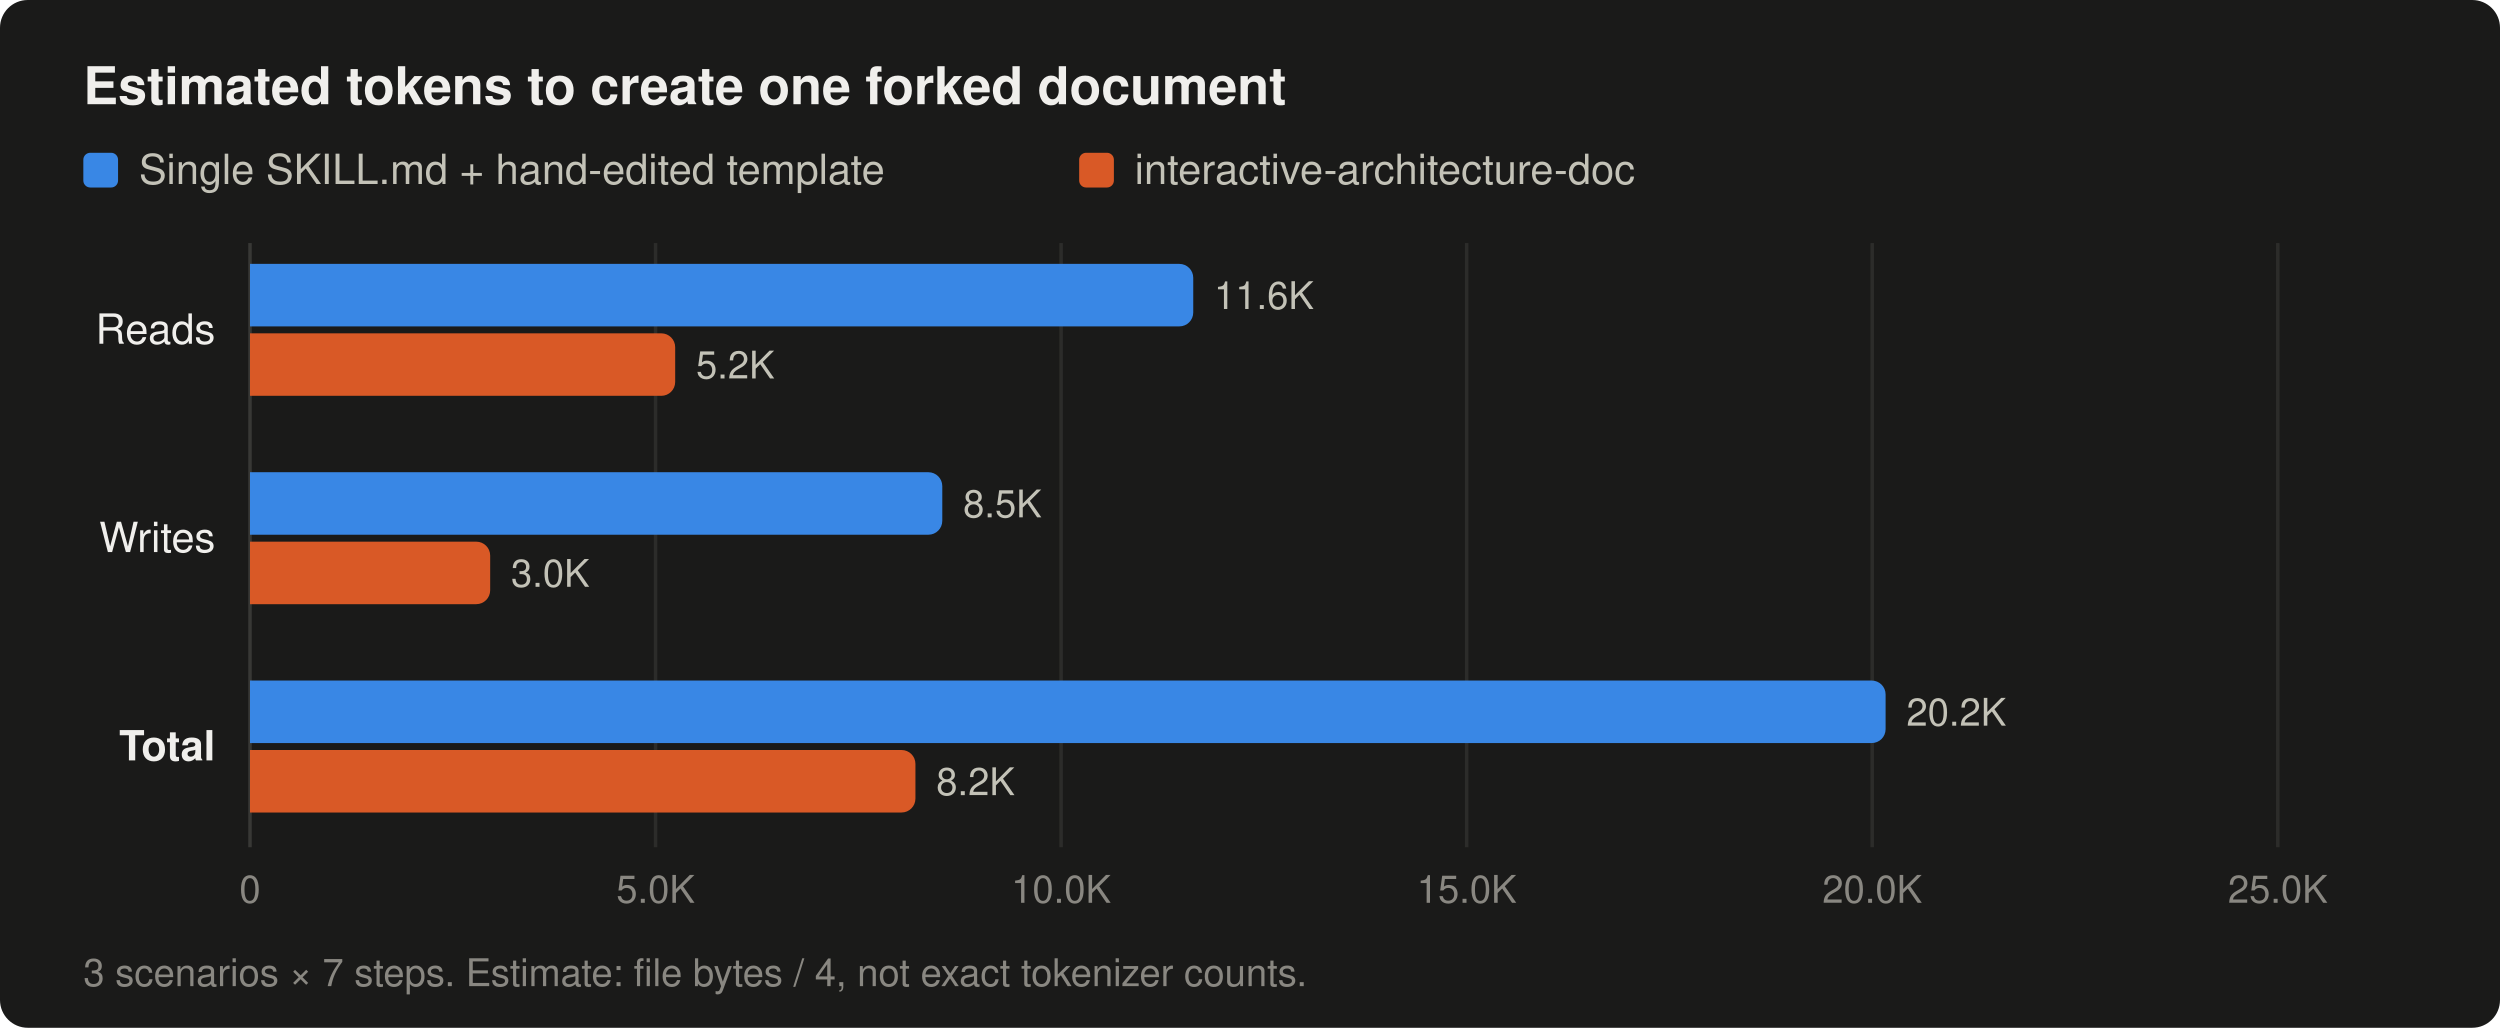
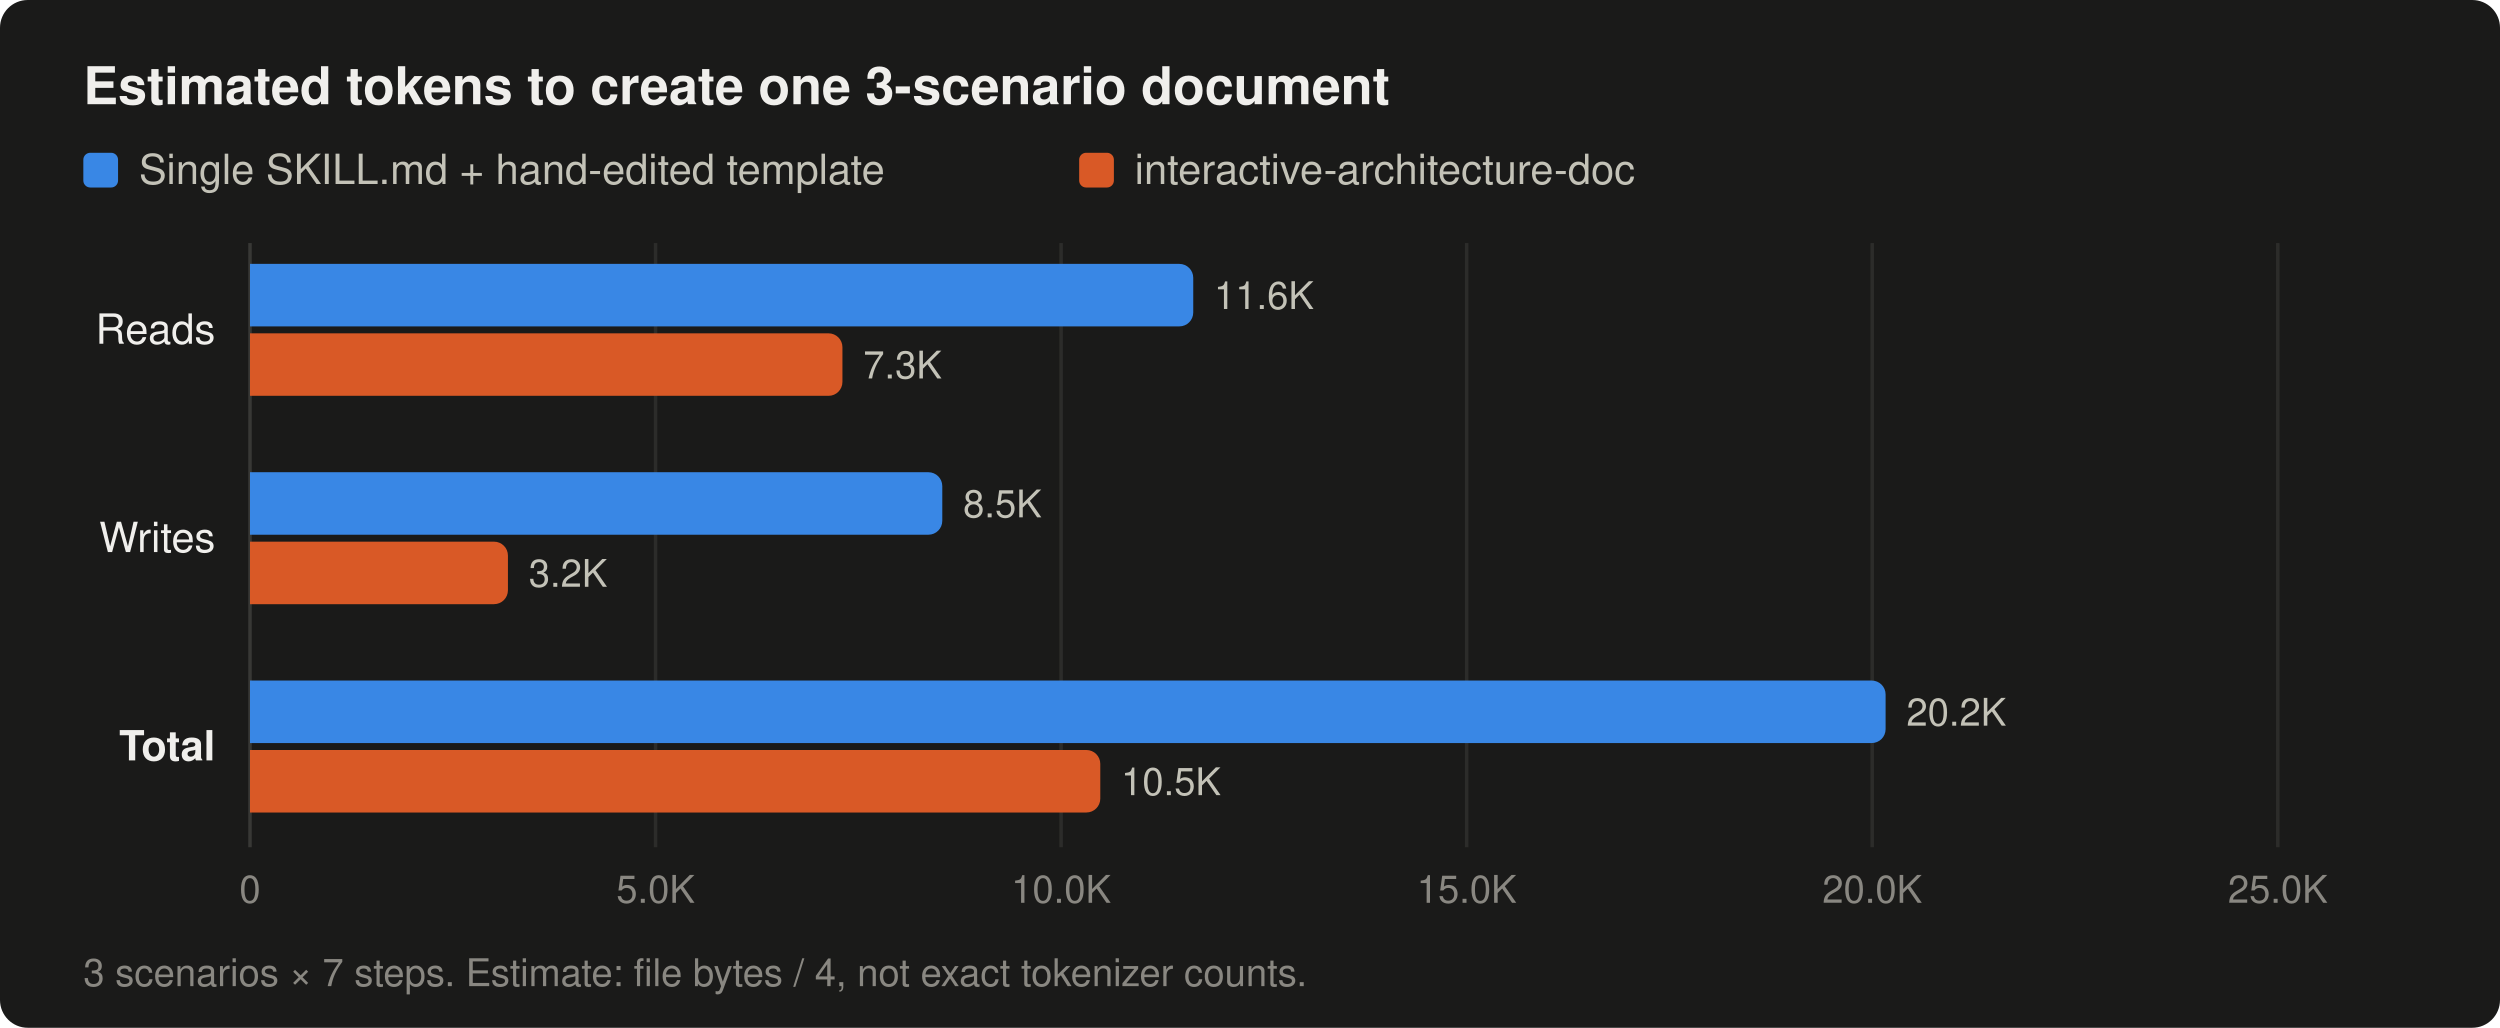
<svg xmlns="http://www.w3.org/2000/svg" width="720" height="296" viewBox="0 0 720 296" role="img" aria-labelledby="t d" font-family="-apple-system, BlinkMacSystemFont, 'Segoe UI', Helvetica, Arial, sans-serif">
  <rect width="720" height="296" rx="8" fill="#1a1a19" />
-   <text x="24" y="30" font-size="15" font-weight="600" fill="#f0efec">Estimated tokens to create one forked document</text>
+   <text x="24" y="30" font-size="15" font-weight="600" fill="#f0efec">Estimated tokens to create one 3-scenario document</text>
  <rect x="24" y="44" width="10" height="10" rx="2" fill="#3987e5" />
  <text x="40" y="53" font-size="12" fill="#c3c2b7">Single SKILL.md + hand-edited template</text>
  <rect x="310.8" y="44" width="10" height="10" rx="2" fill="#d95926" />
  <text x="326.8" y="53" font-size="12" fill="#c3c2b7">interactive-architecture-doc</text>
  <line x1="72" y1="70" x2="72" y2="244" stroke="#383835" stroke-width="1" />
  <text x="72" y="260" font-size="11" fill="#898781" text-anchor="middle">0</text>
  <line x1="188.8" y1="70" x2="188.8" y2="244" stroke="#2c2c2a" stroke-width="1" />
  <text x="188.8" y="260" font-size="11" fill="#898781" text-anchor="middle">5.0K</text>
  <line x1="305.6" y1="70" x2="305.6" y2="244" stroke="#2c2c2a" stroke-width="1" />
  <text x="305.6" y="260" font-size="11" fill="#898781" text-anchor="middle">10.0K</text>
  <line x1="422.4" y1="70" x2="422.4" y2="244" stroke="#2c2c2a" stroke-width="1" />
  <text x="422.4" y="260" font-size="11" fill="#898781" text-anchor="middle">15.0K</text>
  <line x1="539.2" y1="70" x2="539.2" y2="244" stroke="#2c2c2a" stroke-width="1" />
  <text x="539.2" y="260" font-size="11" fill="#898781" text-anchor="middle">20.0K</text>
  <line x1="656" y1="70" x2="656" y2="244" stroke="#2c2c2a" stroke-width="1" />
  <text x="656" y="260" font-size="11" fill="#898781" text-anchor="middle">25.0K</text>
  <text x="62" y="99" font-size="12" font-weight="400" fill="#f0efec" text-anchor="end">Reads</text>
  <path d="M72,76h267.653a4,4 0 0 1 4,4v10a4,4 0 0 1 -4,4h-267.653z" fill="#3987e5" />
  <text x="349.653" y="89" font-size="11" fill="#c3c2b7">11.6K</text>
-   <path d="M72,96h118.453a4,4 0 0 1 4,4v10a4,4 0 0 1 -4,4h-118.453z" fill="#d95926" />
-   <text x="200.453" y="109" font-size="11" fill="#c3c2b7">5.2K</text>
+   <path d="M72,96h166.621a4,4 0 0 1 4,4v10a4,4 0 0 1 -4,4h-166.621z" fill="#d95926" />
+   <text x="248.621" y="109" font-size="11" fill="#c3c2b7">7.3K</text>
  <text x="62" y="159" font-size="12" font-weight="400" fill="#f0efec" text-anchor="end">Writes</text>
  <path d="M72,136h195.378a4,4 0 0 1 4,4v10a4,4 0 0 1 -4,4h-195.378z" fill="#3987e5" />
  <text x="277.378" y="149" font-size="11" fill="#c3c2b7">8.5K</text>
-   <path d="M72,156h65.169a4,4 0 0 1 4,4v10a4,4 0 0 1 -4,4h-65.169z" fill="#d95926" />
-   <text x="147.169" y="169" font-size="11" fill="#c3c2b7">3.0K</text>
+   <path d="M72,156h70.285a4,4 0 0 1 4,4v10a4,4 0 0 1 -4,4h-70.285z" fill="#d95926" />
+   <text x="152.285" y="169" font-size="11" fill="#c3c2b7">3.2K</text>
  <text x="62" y="219" font-size="12" font-weight="600" fill="#f0efec" text-anchor="end">Total</text>
  <path d="M72,196h467.054a4,4 0 0 1 4,4v10a4,4 0 0 1 -4,4h-467.054z" fill="#3987e5" />
  <text x="549.054" y="209" font-size="11" fill="#c3c2b7">20.2K</text>
-   <path d="M72,216h187.645a4,4 0 0 1 4,4v10a4,4 0 0 1 -4,4h-187.645z" fill="#d95926" />
-   <text x="269.645" y="229" font-size="11" fill="#c3c2b7">8.2K</text>
+   <path d="M72,216h240.883a4,4 0 0 1 4,4v10a4,4 0 0 1 -4,4h-240.883z" fill="#d95926" />
+   <text x="322.883" y="229" font-size="11" fill="#c3c2b7">10.5K</text>
  <text x="24" y="284" font-size="11" fill="#898781">3 scenarios × 7 steps. Estimate: file bytes / 4, not exact tokenizer counts.</text>
</svg>
